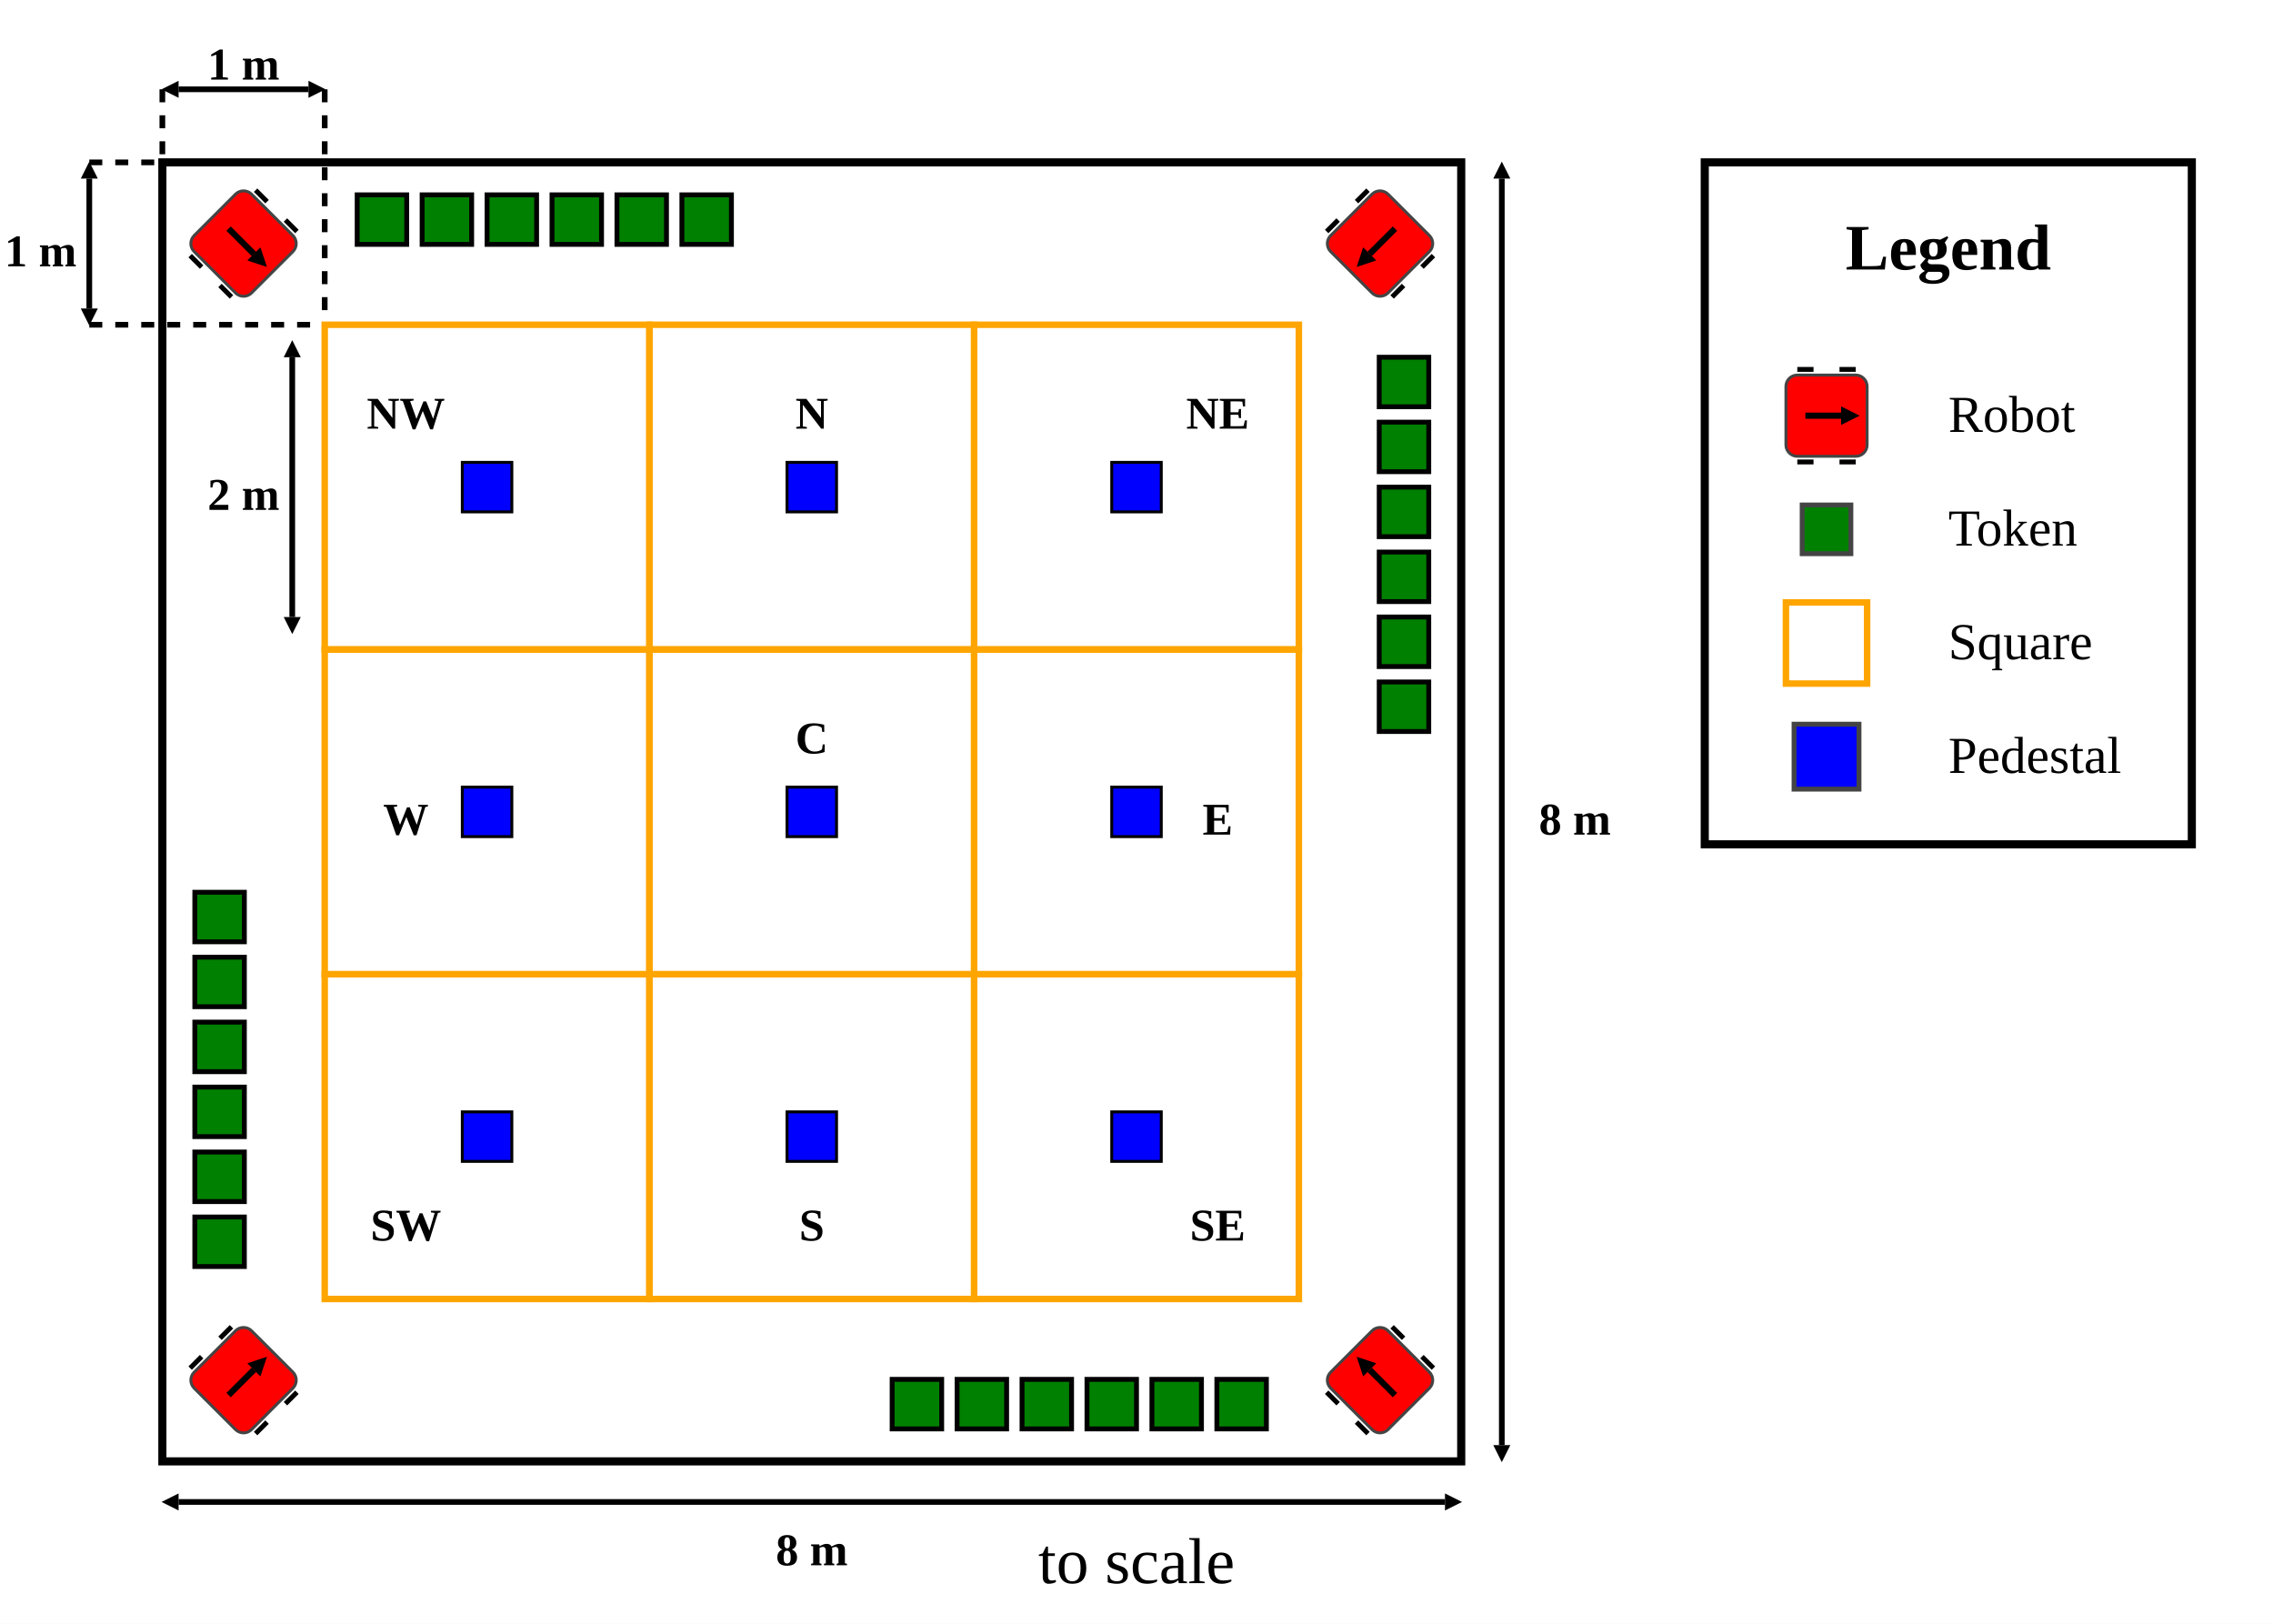
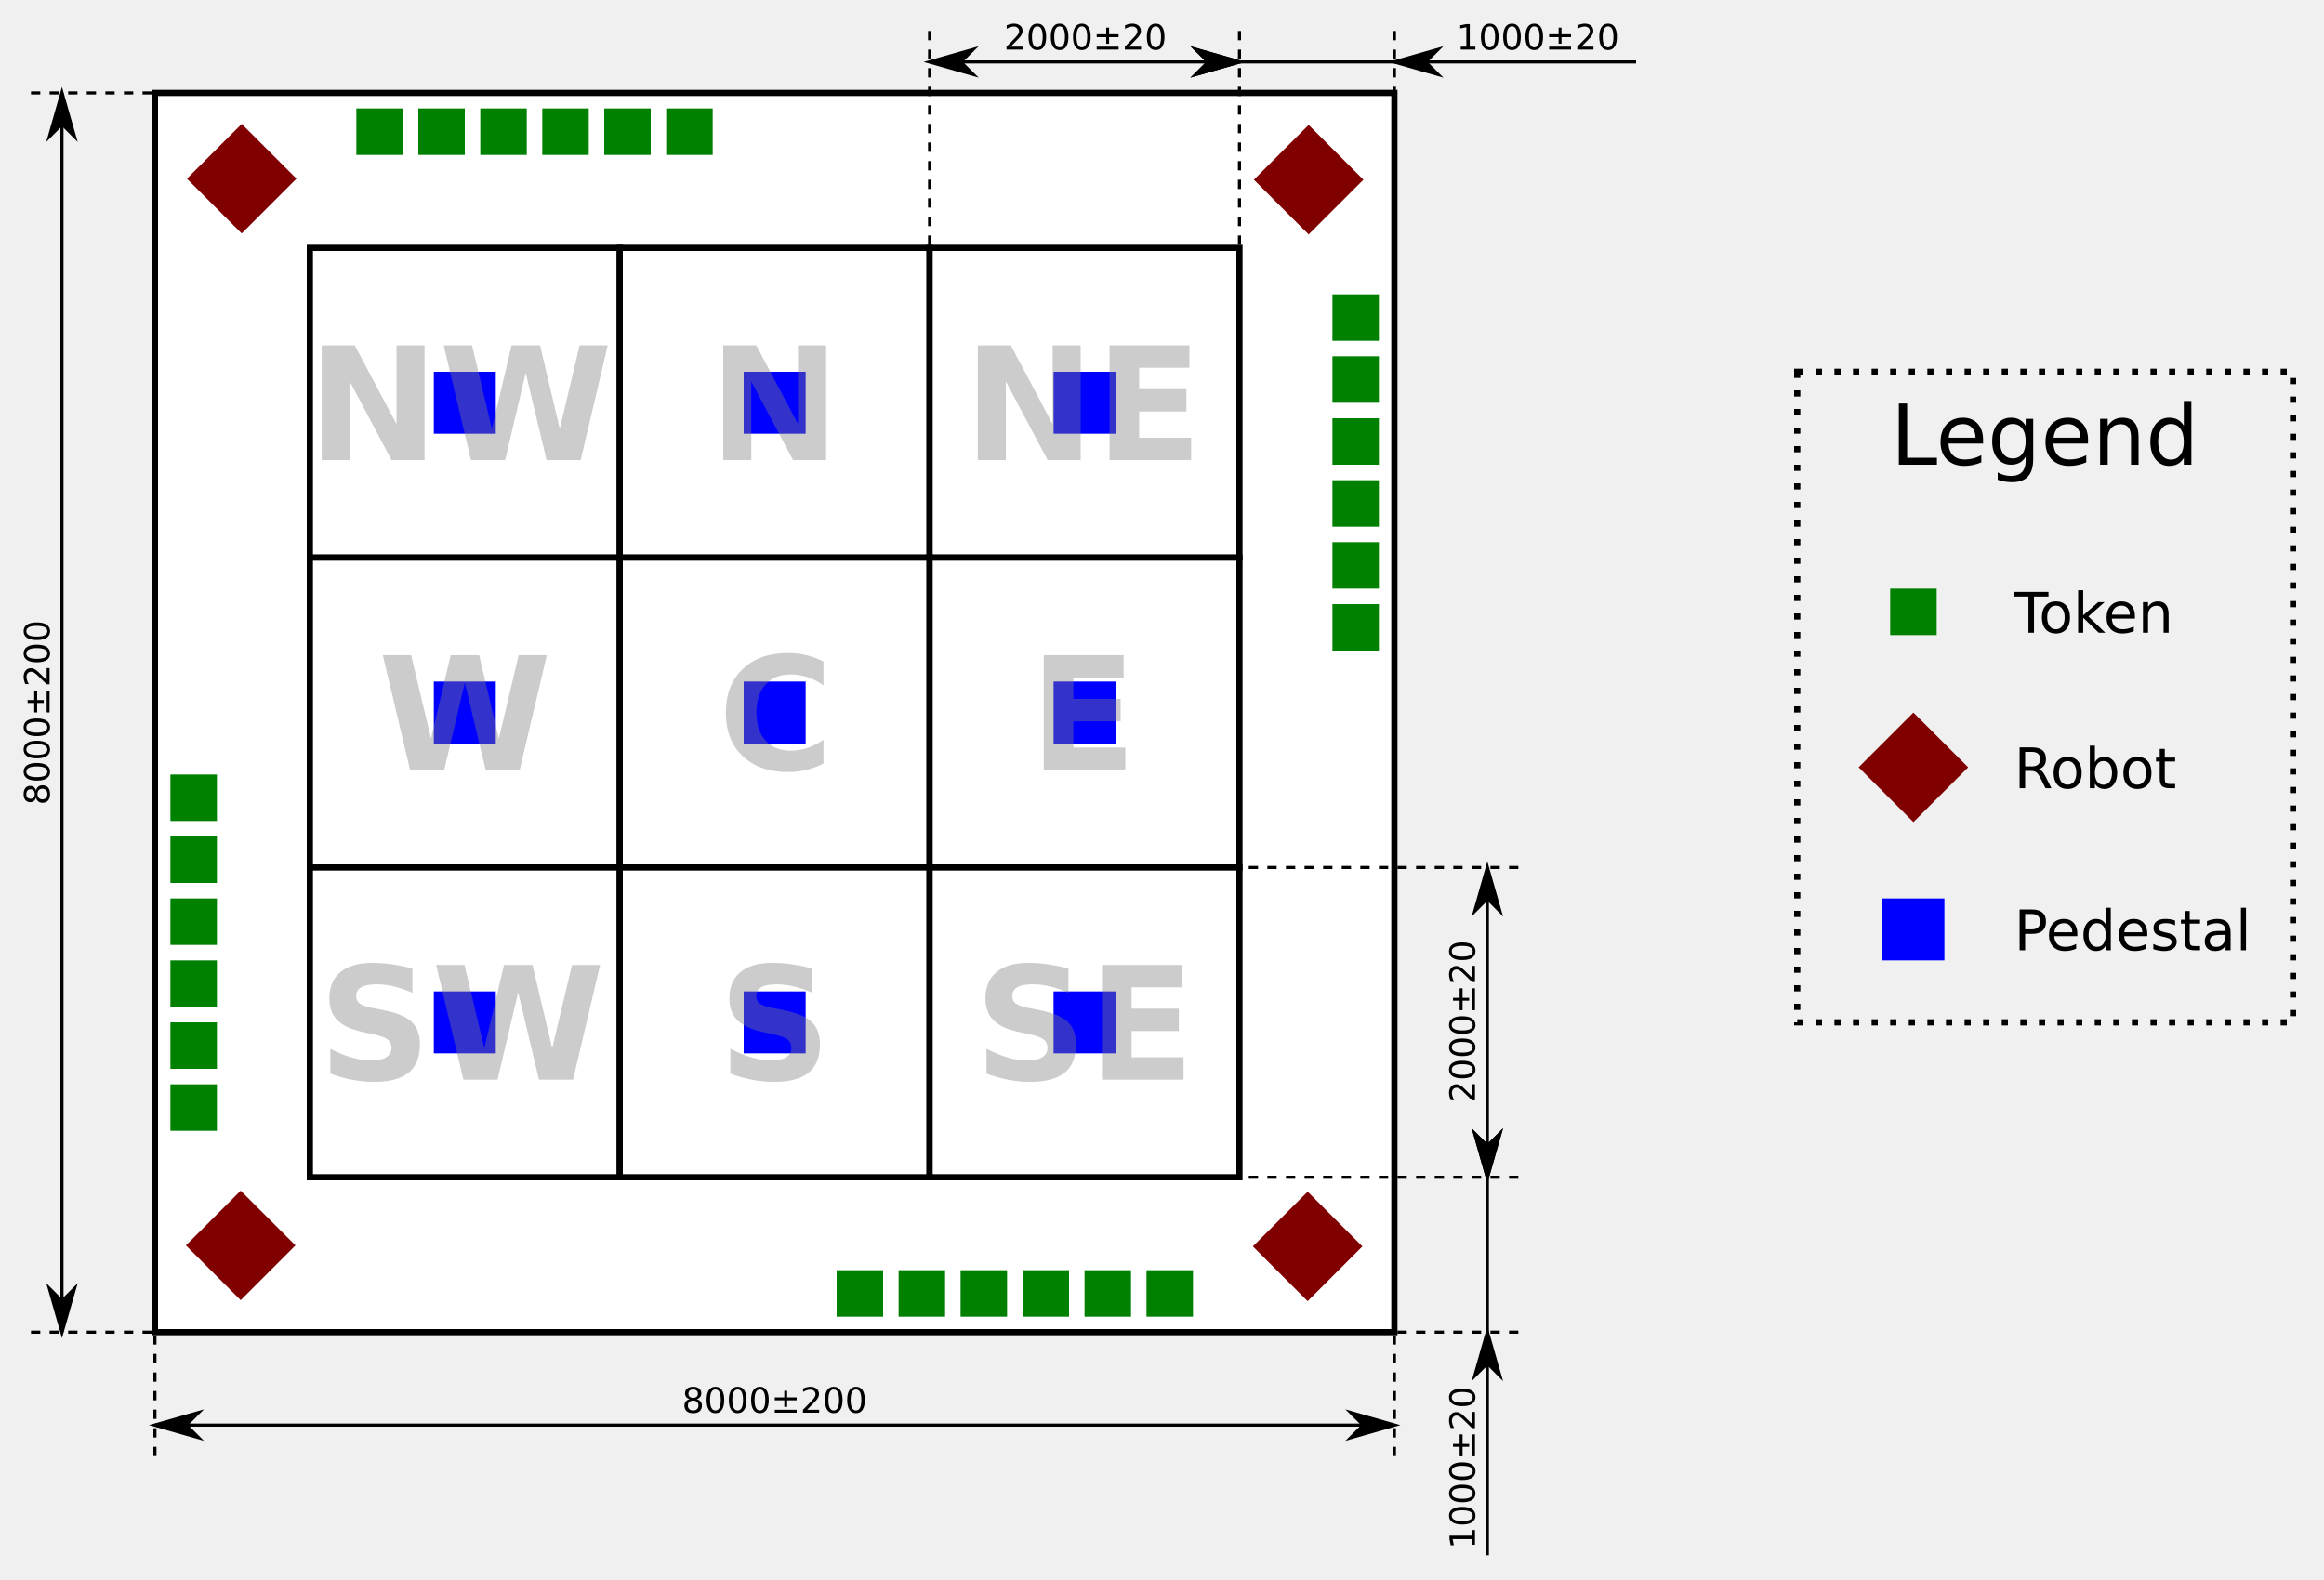
- <svg xmlns="http://www.w3.org/2000/svg" xmlns:xlink="http://www.w3.org/1999/xlink" version="1.1" viewBox="0 0 1400 1000">
-   <defs>
-     <marker id="triangle" viewBox="0 0 10 10" refX="0" refY="5" markerUnits="strokeWidth" markerWidth="4" markerHeight="3" orient="auto">
-       <path d="M0 0 L10 5 L0 10 z" />
+ <svg xmlns="http://www.w3.org/2000/svg" xmlns:xlink="http://www.w3.org/1999/xlink" width="1328.74" height="903.543" id="svg9784" version="1.1">
+   <defs id="defs9786">
+     <marker orient="auto" refY="0" refX="0" id="Arrow1Lstart" style="overflow:visible">
+       <path id="path4180" d="M 0,0 5,-5 -12.5,0 5,5 0,0 z" style="fill-rule:evenodd;stroke:#000000;stroke-width:1pt" transform="matrix(0.8,0,0,0.8,10,0)" />
    </marker>
-     <marker id="triangle-back" viewBox="0 0 10 10" refX="10" refY="5" markerUnits="strokeWidth" markerWidth="4" markerHeight="3" orient="auto">
-       <path d="M10 0 L0 5 L10 10 z" />
+     <marker orient="auto" refY="0" refX="0" id="Arrow1Lend" style="overflow:visible">
+       <path id="path4183" d="M 0,0 5,-5 -12.5,0 5,5 0,0 z" style="fill-rule:evenodd;stroke:#000000;stroke-width:1pt" transform="matrix(-0.8,0,0,-0.8,-10,0)" />
    </marker>
-     <symbol id="robot" overflow="visible">
-       <rect x="-25" y="-25" width="50" height="50" rx="7" ry="7" fill="red" stroke="#444" stroke-width="1.8px" />
-       <rect x="-18" y="-30" width="10" height="3" fill="black" />
-       <rect x="8" y="-30" width="10" height="3" fill="black" />
-       <rect x="-18" y="27" width="10" height="3" fill="black" />
-       <rect x="8" y="27" width="10" height="3" fill="black" />
-       <line x1="-13" y1="0" x2="9" y2="0" marker-end="url(#triangle)" stroke="#000" stroke-width="3.8px" />
-     </symbol>
-     <symbol id="start">
-       <g transform="rotate(45 50 50) translate(50 50)">
-         <use xlink:href="#robot" />
+     <marker orient="auto" refY="0" refX="0" id="Arrow1Lstart-9" style="overflow:visible">
+       <path id="path4180-9" d="M 0,0 5,-5 -12.5,0 5,5 0,0 z" style="fill-rule:evenodd;stroke:#000000;stroke-width:1pt" transform="matrix(0.8,0,0,0.8,10,0)" />
+     </marker>
+     <marker orient="auto" refY="0" refX="0" id="Arrow1Lend-9" style="overflow:visible">
+       <path id="path4183-8" d="M 0,0 5,-5 -12.5,0 5,5 0,0 z" style="fill-rule:evenodd;stroke:#000000;stroke-width:1pt" transform="matrix(-0.8,0,0,-0.8,-10,0)" />
+     </marker>
+     <marker orient="auto" refY="0" refX="0" id="Arrow1Lstart-2" style="overflow:visible">
+       <path id="path4180-1" d="M 0,0 5,-5 -12.5,0 5,5 0,0 z" style="fill-rule:evenodd;stroke:#000000;stroke-width:1pt" transform="matrix(0.8,0,0,0.8,10,0)" />
+     </marker>
+     <marker orient="auto" refY="0" refX="0" id="Arrow1Lend-5" style="overflow:visible">
+       <path id="path4183-3" d="M 0,0 5,-5 -12.5,0 5,5 0,0 z" style="fill-rule:evenodd;stroke:#000000;stroke-width:1pt" transform="matrix(-0.8,0,0,-0.8,-10,0)" />
+     </marker>
+     <marker orient="auto" refY="0" refX="0" id="Arrow1Lstart-0" style="overflow:visible">
+       <path id="path4180-2" d="M 0,0 5,-5 -12.5,0 5,5 0,0 z" style="fill-rule:evenodd;stroke:#000000;stroke-width:1pt" transform="matrix(0.8,0,0,0.8,10,0)" />
+     </marker>
+     <marker orient="auto" refY="0" refX="0" id="Arrow1Lend-7" style="overflow:visible">
+       <path id="path4183-2" d="M 0,0 5,-5 -12.5,0 5,5 0,0 z" style="fill-rule:evenodd;stroke:#000000;stroke-width:1pt" transform="matrix(-0.8,0,0,-0.8,-10,0)" />
+     </marker>
+     <marker orient="auto" refY="0" refX="0" id="Arrow1Lstart-8" style="overflow:visible">
+       <path id="path4180-4" d="M 0,0 5,-5 -12.5,0 5,5 0,0 z" style="fill-rule:evenodd;stroke:#000000;stroke-width:1pt" transform="matrix(0.8,0,0,0.8,10,0)" />
+     </marker>
+     <marker orient="auto" refY="0" refX="0" id="Arrow1Lend-0" style="overflow:visible">
+       <path id="path4183-32" d="M 0,0 5,-5 -12.5,0 5,5 0,0 z" style="fill-rule:evenodd;stroke:#000000;stroke-width:1pt" transform="matrix(-0.8,0,0,-0.8,-10,0)" />
+     </marker>
+     <marker orient="auto" refY="0" refX="0" id="Arrow1Lend-2" style="overflow:visible">
+       <path id="path4183-1" d="M 0,0 5,-5 -12.5,0 5,5 0,0 z" style="fill-rule:evenodd;stroke:#000000;stroke-width:1pt" transform="matrix(-0.8,0,0,-0.8,-10,0)" />
+     </marker>
+     <marker orient="auto" refY="0" refX="0" id="Arrow1Lstart-4" style="overflow:visible">
+       <path id="path4180-47" d="M 0,0 5,-5 -12.5,0 5,5 0,0 z" style="fill-rule:evenodd;stroke:#000000;stroke-width:1pt" transform="matrix(0.8,0,0,0.8,10,0)" />
+     </marker>
+     <marker orient="auto" refY="0" refX="0" id="Arrow1Lend-8" style="overflow:visible">
+       <path id="path4183-16" d="M 0,0 5,-5 -12.5,0 5,5 0,0 z" style="fill-rule:evenodd;stroke:#000000;stroke-width:1pt" transform="matrix(-0.8,0,0,-0.8,-10,0)" />
+     </marker>
+     <marker orient="auto" refY="0" refX="0" id="Arrow1Lstart-91" style="overflow:visible">
+       <path id="path4180-6" d="M 0,0 5,-5 -12.5,0 5,5 0,0 z" style="fill-rule:evenodd;stroke:#000000;stroke-width:1pt" transform="matrix(0.8,0,0,0.8,10,0)" />
+     </marker>
+     <marker orient="auto" refY="0" refX="0" id="Arrow1Lend-27" style="overflow:visible">
+       <path id="path4183-6" d="M 0,0 5,-5 -12.5,0 5,5 0,0 z" style="fill-rule:evenodd;stroke:#000000;stroke-width:1pt" transform="matrix(-0.8,0,0,-0.8,-10,0)" />
+     </marker>
+     <marker orient="auto" refY="0" refX="0" id="Arrow1Lstart-84" style="overflow:visible">
+       <path id="path4180-5" d="M 0,0 5,-5 -12.5,0 5,5 0,0 z" style="fill-rule:evenodd;stroke:#000000;stroke-width:1pt" transform="matrix(0.8,0,0,0.8,10,0)" />
+     </marker>
+     <marker orient="auto" refY="0" refX="0" id="Arrow1Lstart-7" style="overflow:visible">
+       <path id="path4180-92" d="M 0,0 5,-5 -12.5,0 5,5 0,0 z" style="fill-rule:evenodd;stroke:#000000;stroke-width:1pt" transform="matrix(0.8,0,0,0.8,10,0)" />
+     </marker>
+     <marker orient="auto" refY="0" refX="0" id="Arrow1Lend-87" style="overflow:visible">
+       <path id="path4183-62" d="M 0,0 5,-5 -12.5,0 5,5 0,0 z" style="fill-rule:evenodd;stroke:#000000;stroke-width:1pt" transform="matrix(-0.8,0,0,-0.8,-10,0)" />
+     </marker>
+   </defs>
+   <g id="layer1" transform="translate(0,-148.8188)">
+     <rect style="fill:#ffffff;fill-opacity:1;stroke:#000000;stroke-width:3.543;stroke-linecap:round;stroke-linejoin:miter;stroke-miterlimit:4;stroke-opacity:1;stroke-dasharray:none;stroke-dashoffset:0" id="rect9794" width="708.661" height="708.661" x="88.583" y="201.968" />
+     <g id="g5583" transform="translate(-620.0787,53.14962)">
+       <path transform="translate(0,308.2677)" id="path4998" d="m 708.661,620.079 0,-70.866" style="fill:none;stroke:#000000;stroke-width:1.772;stroke-linecap:butt;stroke-linejoin:miter;stroke-miterlimit:4;stroke-opacity:1;stroke-dasharray:5.315, 5.315;stroke-dashoffset:0" />
+       <path style="fill:none;stroke:#000000;stroke-width:1.772;stroke-linecap:butt;stroke-linejoin:miter;stroke-miterlimit:4;stroke-opacity:1;stroke-dasharray:5.315, 5.315;stroke-dashoffset:0" d="m 1417.323,928.346 0,-70.866" id="path5000" />
+       <path style="fill:none;stroke:#000000;stroke-width:1.772;stroke-linecap:butt;stroke-linejoin:miter;stroke-miterlimit:4;stroke-opacity:1;stroke-dasharray:none;marker-start:url(#Arrow1Lstart);marker-mid:none;marker-end:url(#Arrow1Lend)" d="m 708.661,910.63 c 42.507,0 666.155,0 708.661,0" id="path5002" />
+       <text xml:space="preserve" style="font-size:11px;font-style:normal;font-weight:normal;line-height:125%;letter-spacing:0px;word-spacing:0px;fill:#000000;fill-opacity:1;stroke:none;font-family:Bitstream Vera Sans" x="1010.033" y="903.543" id="text5562">
+         <tspan id="tspan5564" x="1010.033" y="903.543" style="font-size:20px">8000±200</tspan>
+       </text>
+     </g>
+     <g id="g5576" transform="matrix(0,-1,1,0,-715.748,1300.394)">
+       <path style="fill:none;stroke:#000000;stroke-width:1.772;stroke-linecap:butt;stroke-linejoin:miter;stroke-miterlimit:4;stroke-opacity:1;stroke-dasharray:5.315, 5.315;stroke-dashoffset:0" d="m 389.764,733.465 0,70.866" id="path5566" />
+       <path id="path5568" d="m 1098.425,733.465 0,70.866" style="fill:none;stroke:#000000;stroke-width:1.772;stroke-linecap:butt;stroke-linejoin:miter;stroke-miterlimit:4;stroke-opacity:1;stroke-dasharray:5.315, 5.315;stroke-dashoffset:0" />
+       <path id="path5570" d="m 389.764,751.181 c 42.507,0 666.155,0 708.661,0" style="fill:none;stroke:#000000;stroke-width:1.772;stroke-linecap:butt;stroke-linejoin:miter;stroke-miterlimit:4;stroke-opacity:1;stroke-dasharray:none;marker-start:url(#Arrow1Lstart);marker-mid:none;marker-end:url(#Arrow1Lend)" />
+       <text id="text5572" y="744.094" x="691.135" style="font-size:11px;font-style:normal;font-weight:normal;line-height:125%;letter-spacing:0px;word-spacing:0px;fill:#000000;fill-opacity:1;stroke:none;font-family:Bitstream Vera Sans" xml:space="preserve">
+         <tspan style="font-size:20px" y="744.094" x="691.135" id="tspan5574">8000±200</tspan>
+       </text>
+     </g>
+     <g id="g10682" transform="translate(-9.1338582e-6,-53.1496)">
+       <rect y="343.701" x="177.165" height="177.165" width="177.165" id="rect10638" style="fill:#ffffff;fill-opacity:1;stroke:#000000;stroke-width:3.543;stroke-linecap:round;stroke-linejoin:miter;stroke-miterlimit:4;stroke-opacity:1;stroke-dasharray:none;stroke-dashoffset:0" />
+       <rect y="414.567" x="248.031" height="35.433" width="35.433" id="rect10668" style="fill:#0000ff;fill-opacity:1;stroke:none" />
+     </g>
+     <text xml:space="preserve" style="font-size:90px;font-style:normal;font-weight:normal;line-height:125%;letter-spacing:0px;word-spacing:0px;opacity:0.4;fill:#808080;fill-opacity:1;stroke:none;font-family:Bitstream Vera Sans" x="175.682" y="411.939" id="text10664">
+       <tspan id="tspan10666" x="175.682" y="411.939" style="font-size:90px;font-weight:bold;fill:#808080;-inkscape-font-specification:Bitstream Vera Sans Bold">NW</tspan>
+     </text>
+     <use x="0" y="0" xlink:href="#g10682" id="use10686" transform="translate(177.1653,-1.1253383e-5)" width="814.961" height="814.961" />
+     <use x="0" y="0" xlink:href="#g10682" id="use10690" transform="translate(354.3307,-1.1253383e-5)" width="814.961" height="814.961" />
+     <use x="0" y="0" xlink:href="#g10682" id="use10694" transform="translate(-1.0332723e-5,177.1653)" width="814.961" height="814.961" />
+     <use x="0" y="0" xlink:href="#g10682" id="use10696" transform="translate(177.1654,177.1654)" width="814.961" height="814.961" />
+     <use x="0" y="0" xlink:href="#g10682" id="use10698" transform="translate(354.3307,177.1653)" width="814.961" height="814.961" />
+     <use x="0" y="0" xlink:href="#g10682" id="use10700" transform="translate(-1.0332723e-5,354.3307)" width="814.961" height="814.961" />
+     <use x="0" y="0" xlink:href="#g10682" id="use10702" transform="translate(177.1653,354.3307)" width="814.961" height="814.961" />
+     <use x="0" y="0" xlink:href="#g10682" id="use10704" transform="translate(354.3307,354.3307)" width="814.961" height="814.961" />
+     <text id="text10706" y="411.939" x="405.252" style="font-size:90px;font-style:normal;font-weight:normal;line-height:125%;letter-spacing:0px;word-spacing:0px;opacity:0.4;fill:#808080;fill-opacity:1;stroke:none;font-family:Bitstream Vera Sans" xml:space="preserve">
+       <tspan style="font-size:90px;font-weight:bold;fill:#808080;-inkscape-font-specification:Bitstream Vera Sans Bold" y="411.939" x="405.252" id="tspan10708">N</tspan>
+     </text>
+     <text xml:space="preserve" style="font-size:90px;font-style:normal;font-weight:normal;line-height:125%;letter-spacing:0px;word-spacing:0px;opacity:0.4;fill:#808080;fill-opacity:1;stroke:none;font-family:Bitstream Vera Sans" x="550.799" y="411.939" id="text10710">
+       <tspan id="tspan10712" x="550.799" y="411.939" style="font-size:90px;font-weight:bold;fill:#808080;-inkscape-font-specification:Bitstream Vera Sans Bold">NE</tspan>
+     </text>
+     <text id="text10714" y="589.104" x="216.178" style="font-size:90px;font-style:normal;font-weight:normal;line-height:125%;letter-spacing:0px;word-spacing:0px;opacity:0.4;fill:#808080;fill-opacity:1;stroke:none;font-family:Bitstream Vera Sans" xml:space="preserve">
+       <tspan style="font-size:90px;font-weight:bold;fill:#808080;-inkscape-font-specification:Bitstream Vera Sans Bold" y="589.104" x="216.178" id="tspan10716">W</tspan>
+     </text>
+     <text xml:space="preserve" style="font-size:90px;font-style:normal;font-weight:normal;line-height:125%;letter-spacing:0px;word-spacing:0px;opacity:0.4;fill:#808080;fill-opacity:1;stroke:none;font-family:Bitstream Vera Sans" x="410.526" y="589.06" id="text10718">
+       <tspan id="tspan10720" x="410.526" y="589.06" style="font-size:90px;font-weight:bold;fill:#808080;-inkscape-font-specification:Bitstream Vera Sans Bold">C</tspan>
+     </text>
+     <text id="text10722" y="589.104" x="588.504" style="font-size:90px;font-style:normal;font-weight:normal;line-height:125%;letter-spacing:0px;word-spacing:0px;opacity:0.4;fill:#808080;fill-opacity:1;stroke:none;font-family:Bitstream Vera Sans" xml:space="preserve">
+       <tspan style="font-size:90px;font-weight:bold;fill:#808080;-inkscape-font-specification:Bitstream Vera Sans Bold" y="589.104" x="588.504" id="tspan10724">E</tspan>
+     </text>
+     <text xml:space="preserve" style="font-size:90px;font-style:normal;font-weight:normal;line-height:125%;letter-spacing:0px;word-spacing:0px;opacity:0.4;fill:#808080;fill-opacity:1;stroke:none;font-family:Bitstream Vera Sans" x="181.856" y="766.226" id="text10728">
+       <tspan id="tspan10730" x="181.856" y="766.226" style="font-size:90px;font-weight:bold;fill:#808080;-inkscape-font-specification:Bitstream Vera Sans Bold">SW</tspan>
+     </text>
+     <text xml:space="preserve" style="font-size:90px;font-style:normal;font-weight:normal;line-height:125%;letter-spacing:0px;word-spacing:0px;opacity:0.4;fill:#808080;fill-opacity:1;stroke:none;font-family:Bitstream Vera Sans" x="410.57" y="766.226" id="text10732">
+       <tspan id="tspan10734" x="410.57" y="766.226" style="font-size:90px;font-weight:bold;fill:#808080;-inkscape-font-specification:Bitstream Vera Sans Bold">S</tspan>
+     </text>
+     <text id="text10736" y="766.226" x="556.973" style="font-size:90px;font-style:normal;font-weight:normal;line-height:125%;letter-spacing:0px;word-spacing:0px;opacity:0.4;fill:#808080;fill-opacity:1;stroke:none;font-family:Bitstream Vera Sans" xml:space="preserve">
+       <tspan style="font-size:90px;font-weight:bold;fill:#808080;-inkscape-font-specification:Bitstream Vera Sans Bold" y="766.226" x="556.973" id="tspan10738">SE</tspan>
+     </text>
+     <g id="g10842" transform="translate(-9.1338582e-6,-53.1496)">
+       <rect transform="matrix(0.7071068,-0.7071068,0.7071068,0.7071068,0,0)" y="1153.336" x="-140.308" height="44.291" width="44.291" id="rect3176" style="fill:#800000;fill-opacity:1;stroke:none" />
+       <rect style="fill:#008000;fill-opacity:1;stroke:none" id="rect3184" width="26.575" height="26.575" x="655.512" y="928.346" />
+       <use height="814.961" width="814.961" transform="translate(-35.4331,2.8745848e-5)" id="use10830" xlink:href="#rect3184" y="0" x="0" />
+       <use height="814.961" width="814.961" transform="translate(-70.86617,2.8745848e-5)" id="use10834" xlink:href="#rect3184" y="0" x="0" />
+       <use height="814.961" width="814.961" transform="translate(-106.2992,2.8745848e-5)" id="use10836" xlink:href="#rect3184" y="0" x="0" />
+       <use height="814.961" width="814.961" transform="translate(-141.7323,2.8745848e-5)" id="use10838" xlink:href="#rect3184" y="0" x="0" />
+       <use height="814.961" width="814.961" transform="translate(-177.1654,2.8745848e-5)" id="use10840" xlink:href="#rect3184" y="0" x="0" />
+     </g>
+     <use x="0" y="0" xlink:href="#g10842" id="use10851" transform="matrix(0,1,-1,0,999.2126,113.3858)" width="814.961" height="814.961" />
+     <use x="0" y="0" xlink:href="#g10842" id="use10853" transform="matrix(-1,0,0,-1,885.8268,1112.599)" width="814.961" height="814.961" />
+     <use x="0" y="0" xlink:href="#g10842" id="use10855" transform="matrix(0,-1,1,0,-113.3858,999.2126)" width="814.961" height="814.961" />
+     <g id="g5576-5" transform="matrix(0,-1,1,0,81.49608,1743.307)">
+       <g id="g5583-9" transform="matrix(0,1,-1,0,2469.685,-258.6614)">
+         <path transform="translate(0,308.2677)" id="path4998-1" d="m 708.661,584.646 0,124.016" style="fill:none;stroke:#000000;stroke-width:1.772;stroke-linecap:butt;stroke-linejoin:miter;stroke-miterlimit:4;stroke-opacity:1;stroke-dasharray:5.315, 5.315;stroke-dashoffset:0" />
+         <path style="fill:none;stroke:#000000;stroke-width:1.772;stroke-linecap:butt;stroke-linejoin:miter;stroke-miterlimit:4;stroke-opacity:1;stroke-dasharray:5.315, 5.315;stroke-dashoffset:0" d="m 885.827,892.913 0,124.016" id="path5000-9" />
+         <path style="fill:none;stroke:#000000;stroke-width:1.772;stroke-linecap:butt;stroke-linejoin:miter;stroke-miterlimit:4;stroke-opacity:1;stroke-dasharray:none;marker-start:url(#Arrow1Lstart);marker-mid:none;marker-end:url(#Arrow1Lend)" d="m 708.661,910.63 c 42.507,0 134.659,0 177.165,0" id="path5002-3" />
+         <text xml:space="preserve" style="font-size:11px;font-style:normal;font-weight:normal;line-height:125%;letter-spacing:0px;word-spacing:0px;fill:#000000;fill-opacity:1;stroke:none;font-family:Bitstream Vera Sans" x="751.181" y="903.543" id="text5562-0">
+           <tspan id="tspan5564-8" x="751.181" y="903.543" style="font-size:20px">2000±20</tspan>
+         </text>
+         <path style="fill:none;stroke:#000000;stroke-width:1.772;stroke-linecap:butt;stroke-linejoin:miter;stroke-miterlimit:4;stroke-opacity:1;stroke-dasharray:none;marker-start:url(#Arrow1Lend);marker-mid:url(#Arrow1Lstart)" d="m 885.827,910.63 88.583,0 138.189,0" id="path5626" />
+         <text xml:space="preserve" style="font-size:11px;font-style:normal;font-weight:normal;line-height:125%;letter-spacing:0px;word-spacing:0px;fill:#000000;fill-opacity:1;stroke:none;font-family:Bitstream Vera Sans" x="1009.842" y="903.543" id="text5562-4">
+           <tspan id="tspan5564-4" x="1009.842" y="903.543" style="font-size:20px">1000±20</tspan>
+         </text>
+         <path id="path4998-6" d="m 974.409,892.913 0,35.433" style="fill:none;stroke:#000000;stroke-width:1.772;stroke-linecap:butt;stroke-linejoin:miter;stroke-miterlimit:4;stroke-opacity:1;stroke-dasharray:5.315, 5.315;stroke-dashoffset:0" />
      </g>
-       <g fill="green" stroke="black" stroke-width="3px">
-         <rect x="120" y="20" width="30.5" height="30.5" />
-         <rect x="160" y="20" width="30.5" height="30.5" />
-         <rect x="200" y="20" width="30.5" height="30.5" />
-         <rect x="240" y="20" width="30.5" height="30.5" />
-         <rect x="280" y="20" width="30.5" height="30.5" />
-         <rect x="320" y="20" width="30.5" height="30.5" />
-       </g>
-     </symbol>
-     <symbol id="square" overflow="visible">
-       <rect x="-100" y="-100" width="200" height="200" fill="none" stroke="#ffa500" stroke-width="4px" />
-       <rect x="-15.25" y="-15.25" width="30.5" height="30.5" fill="blue" stroke="black" stroke-width="1.8px" />
-     </symbol>
-   </defs>
-   <rect width="1400" height="1000" fill="white" />
-   <g transform="translate(100 100)">
-     <rect x="0" y="0" width="800" height="800" stroke="#000" stroke-width="5px" fill="none" />
-     <g stroke-width="3.5px" stroke="black" marker-start="url(#triangle-back)" marker-end="url(#triangle)">
-       <line x1="10" y1="825" x2="790" y2="825" />
-       <line x1="825" y1="10" x2="825" y2="790" />
-       <line x1="-45" y1="10" x2="-45" y2="90" />
-       <line x1="10" y1="-45" x2="90" y2="-45" />
-       <line x1="80" y1="120" x2="80" y2="280" />
    </g>
-     <g stroke-width="3.5px" stroke="black" stroke-dasharray="8, 8">
-       <line x1="100" y1="-45" x2="100" y2="100" />
-       <line x1="0" y1="-45" x2="0" y2="0" />
-       <line x1="-45" y1="0" x2="0" y2="0" />
-       <line x1="-45" y1="100" x2="100" y2="100" />
+     <g id="g11342" transform="translate(17.71653,-2.1034849e-5)">
+       <path id="path5599" d="m 832.677,822.047 0,88.583 10e-6,127.559" style="fill:none;stroke:#000000;stroke-width:1.772;stroke-linecap:butt;stroke-linejoin:miter;stroke-miterlimit:4;stroke-opacity:1;stroke-dasharray:none;marker-start:url(#Arrow1Lend);marker-mid:url(#Arrow1Lstart)" />
+       <path id="path5597" d="m 850.394,910.63 -70.866,0" style="fill:none;stroke:#000000;stroke-width:1.772;stroke-linecap:butt;stroke-linejoin:miter;stroke-miterlimit:4;stroke-opacity:1;stroke-dasharray:5.315, 5.315;stroke-dashoffset:0" />
+       <text xml:space="preserve" style="font-size:11px;font-style:normal;font-weight:normal;line-height:125%;letter-spacing:0px;word-spacing:0px;fill:#000000;fill-opacity:1;stroke:none;font-family:Bitstream Vera Sans" x="-1034.646" y="825.591" id="text5572-9" transform="matrix(0,-1,1,0,0,0)">
+         <tspan id="tspan5574-7" x="-1034.646" y="825.591" style="font-size:20px">1000±20</tspan>
+       </text>
+       <path style="fill:none;stroke:#000000;stroke-width:1.772;stroke-linecap:butt;stroke-linejoin:miter;stroke-miterlimit:4;stroke-opacity:1;stroke-dasharray:5.315, 5.315;stroke-dashoffset:0" d="m 850.394,644.882 -159.449,0" id="path5568-5" />
+       <path style="fill:none;stroke:#000000;stroke-width:1.772;stroke-linecap:butt;stroke-linejoin:miter;stroke-miterlimit:4;stroke-opacity:1;stroke-dasharray:none;marker-start:url(#Arrow1Lstart);marker-mid:none;marker-end:url(#Arrow1Lend)" d="m 832.677,822.047 c 0,-42.507 0,-134.659 0,-177.165" id="path5570-4" />
+       <text xml:space="preserve" style="font-size:11px;font-style:normal;font-weight:normal;line-height:125%;letter-spacing:0px;word-spacing:0px;fill:#000000;fill-opacity:1;stroke:none;font-family:Bitstream Vera Sans" x="-779.528" y="825.591" id="text5572-0" transform="matrix(0,-1,1,0,0,0)">
+         <tspan id="tspan5574-8" x="-779.528" y="825.591" style="font-size:20px">2000±20</tspan>
+       </text>
+       <path id="path5566-5" d="m 850.394,822.047 -159.449,1e-5" style="fill:none;stroke:#000000;stroke-width:1.772;stroke-linecap:butt;stroke-linejoin:miter;stroke-miterlimit:4;stroke-opacity:1;stroke-dasharray:5.315, 5.315;stroke-dashoffset:0" />
    </g>
-     <use xlink:href="#start" />
-     <use xlink:href="#start" transform="rotate(90 400 400)" />
-     <use xlink:href="#start" transform="rotate(180 400 400)" />
-     <use xlink:href="#start" transform="rotate(270 400 400)" />
-     <use xlink:href="#square" x="200" y="200" />
-     <use xlink:href="#square" x="400" y="200" />
-     <use xlink:href="#square" x="600" y="200" />
-     <use xlink:href="#square" x="200" y="400" />
-     <use xlink:href="#square" x="400" y="400" />
-     <use xlink:href="#square" x="600" y="400" />
-     <use xlink:href="#square" x="200" y="600" />
-     <use xlink:href="#square" x="400" y="600" />
-     <use xlink:href="#square" x="600" y="600" />
-     <g id="text" text-anchor="middle" font-weight="bold" font-size="28px" transform="translate(0, 14)">
-       <text x="50" y="-65">1 m</text>
-       <text x="-75" y="50">1 m</text>
-       <text x="400" y="850">8 m</text>
-       <text x="870" y="400">8 m</text>
-       <text x="50" y="200">2 m</text>
-       <text x="150" y="150">NW</text>
-       <text x="400" y="150">N</text>
-       <text x="650" y="150">NE</text>
-       <text x="150" y="400">W</text>
-       <text x="400" y="350">C</text>
-       <text x="650" y="400">E</text>
-       <text x="150" y="650">SW</text>
-       <text x="400" y="650">S</text>
-       <text x="650" y="650">SE</text>
+     <g id="g11384" transform="translate(194.8819,212.5984)">
+       <use height="903.543" width="956.693" transform="translate(230.3149,-655.5119)" id="use11175" xlink:href="#rect3184" y="0" x="0" />
+       <use height="903.543" width="956.693" transform="translate(151.4764,-539.7248)" id="use11195" xlink:href="#rect3176" y="0" x="0" />
+       <rect style="fill:#0000ff;fill-opacity:1;stroke:none" id="rect10668-0" width="35.433" height="35.433" x="881.398" y="450" />
+       <text id="text5562-4-6" y="298.052" x="956.693" style="font-size:32px;font-style:normal;font-weight:normal;line-height:125%;letter-spacing:0px;word-spacing:0px;fill:#000000;fill-opacity:1;stroke:none;font-family:Bitstream Vera Sans" xml:space="preserve">
+         <tspan style="font-size:32px" y="298.052" x="956.693" id="tspan5564-4-5">Token</tspan>
+       </text>
+       <text xml:space="preserve" style="font-size:32px;font-style:normal;font-weight:normal;line-height:125%;letter-spacing:0px;word-spacing:0px;fill:#000000;fill-opacity:1;stroke:none;font-family:Bitstream Vera Sans" x="956.693" y="386.949" id="text11374">
+         <tspan id="tspan11376" x="956.693" y="386.949" style="font-size:32px">Robot</tspan>
+       </text>
+       <text id="text11378" y="479.646" x="956.693" style="font-size:32px;font-style:normal;font-weight:normal;line-height:125%;letter-spacing:0px;word-spacing:0px;fill:#000000;fill-opacity:1;stroke:none;font-family:Bitstream Vera Sans" xml:space="preserve">
+         <tspan style="font-size:32px" y="479.646" x="956.693" id="tspan11380">Pedestal</tspan>
+       </text>
+       <rect y="148.819" x="832.677" height="372.047" width="283.465" id="rect11382" style="fill:none;stroke:#000000;stroke-width:3.543;stroke-miterlimit:4;stroke-dasharray:3.543, 7.087;stroke-dashoffset:0" />
+       <text xml:space="preserve" style="font-size:48px;font-style:normal;font-weight:normal;line-height:125%;letter-spacing:0px;word-spacing:0px;fill:#000000;fill-opacity:1;stroke:none;font-family:Bitstream Vera Sans" x="886.062" y="201.968" id="text11408">
+         <tspan id="tspan11410" x="886.062" y="201.968" style="font-size:48px">Legend</tspan>
+       </text>
    </g>
  </g>
-   <g id="legend" transform="translate(1050 100)" font-size="32px">
-     <rect fill="none" stroke="black" stroke-width="5px" x="0" y="0" width="300" height="420" />
-     <g transform="translate(0, 16)">
-       <text x="150" y="50" font-weight="bold" font-size="40px" text-anchor="middle">Legend</text>
-       <g transform="translate(150, 0)" text-anchor="start">
-         <text y="150">Robot</text>
-         <text y="220">Token</text>
-         <text y="290">Square</text>
-         <text y="360">Pedestal</text>
-       </g>
-       <use xlink:href="#robot" x="75" y="140" />
-       <rect x="60" y="195" width="30" height="30" fill="green" stroke="#444" stroke-width="3px" />
-       <rect x="50" y="255" width="50" height="50" fill="none" stroke="#ffa500" stroke-width="4px" />
-       <rect x="55" y="330" width="40" height="40" fill="blue" stroke="#444" stroke-width="3px" />
-     </g>
-   </g>
-   <text x="700" y="975" font-size="40px" text-anchor="middle">to scale</text>
</svg>
